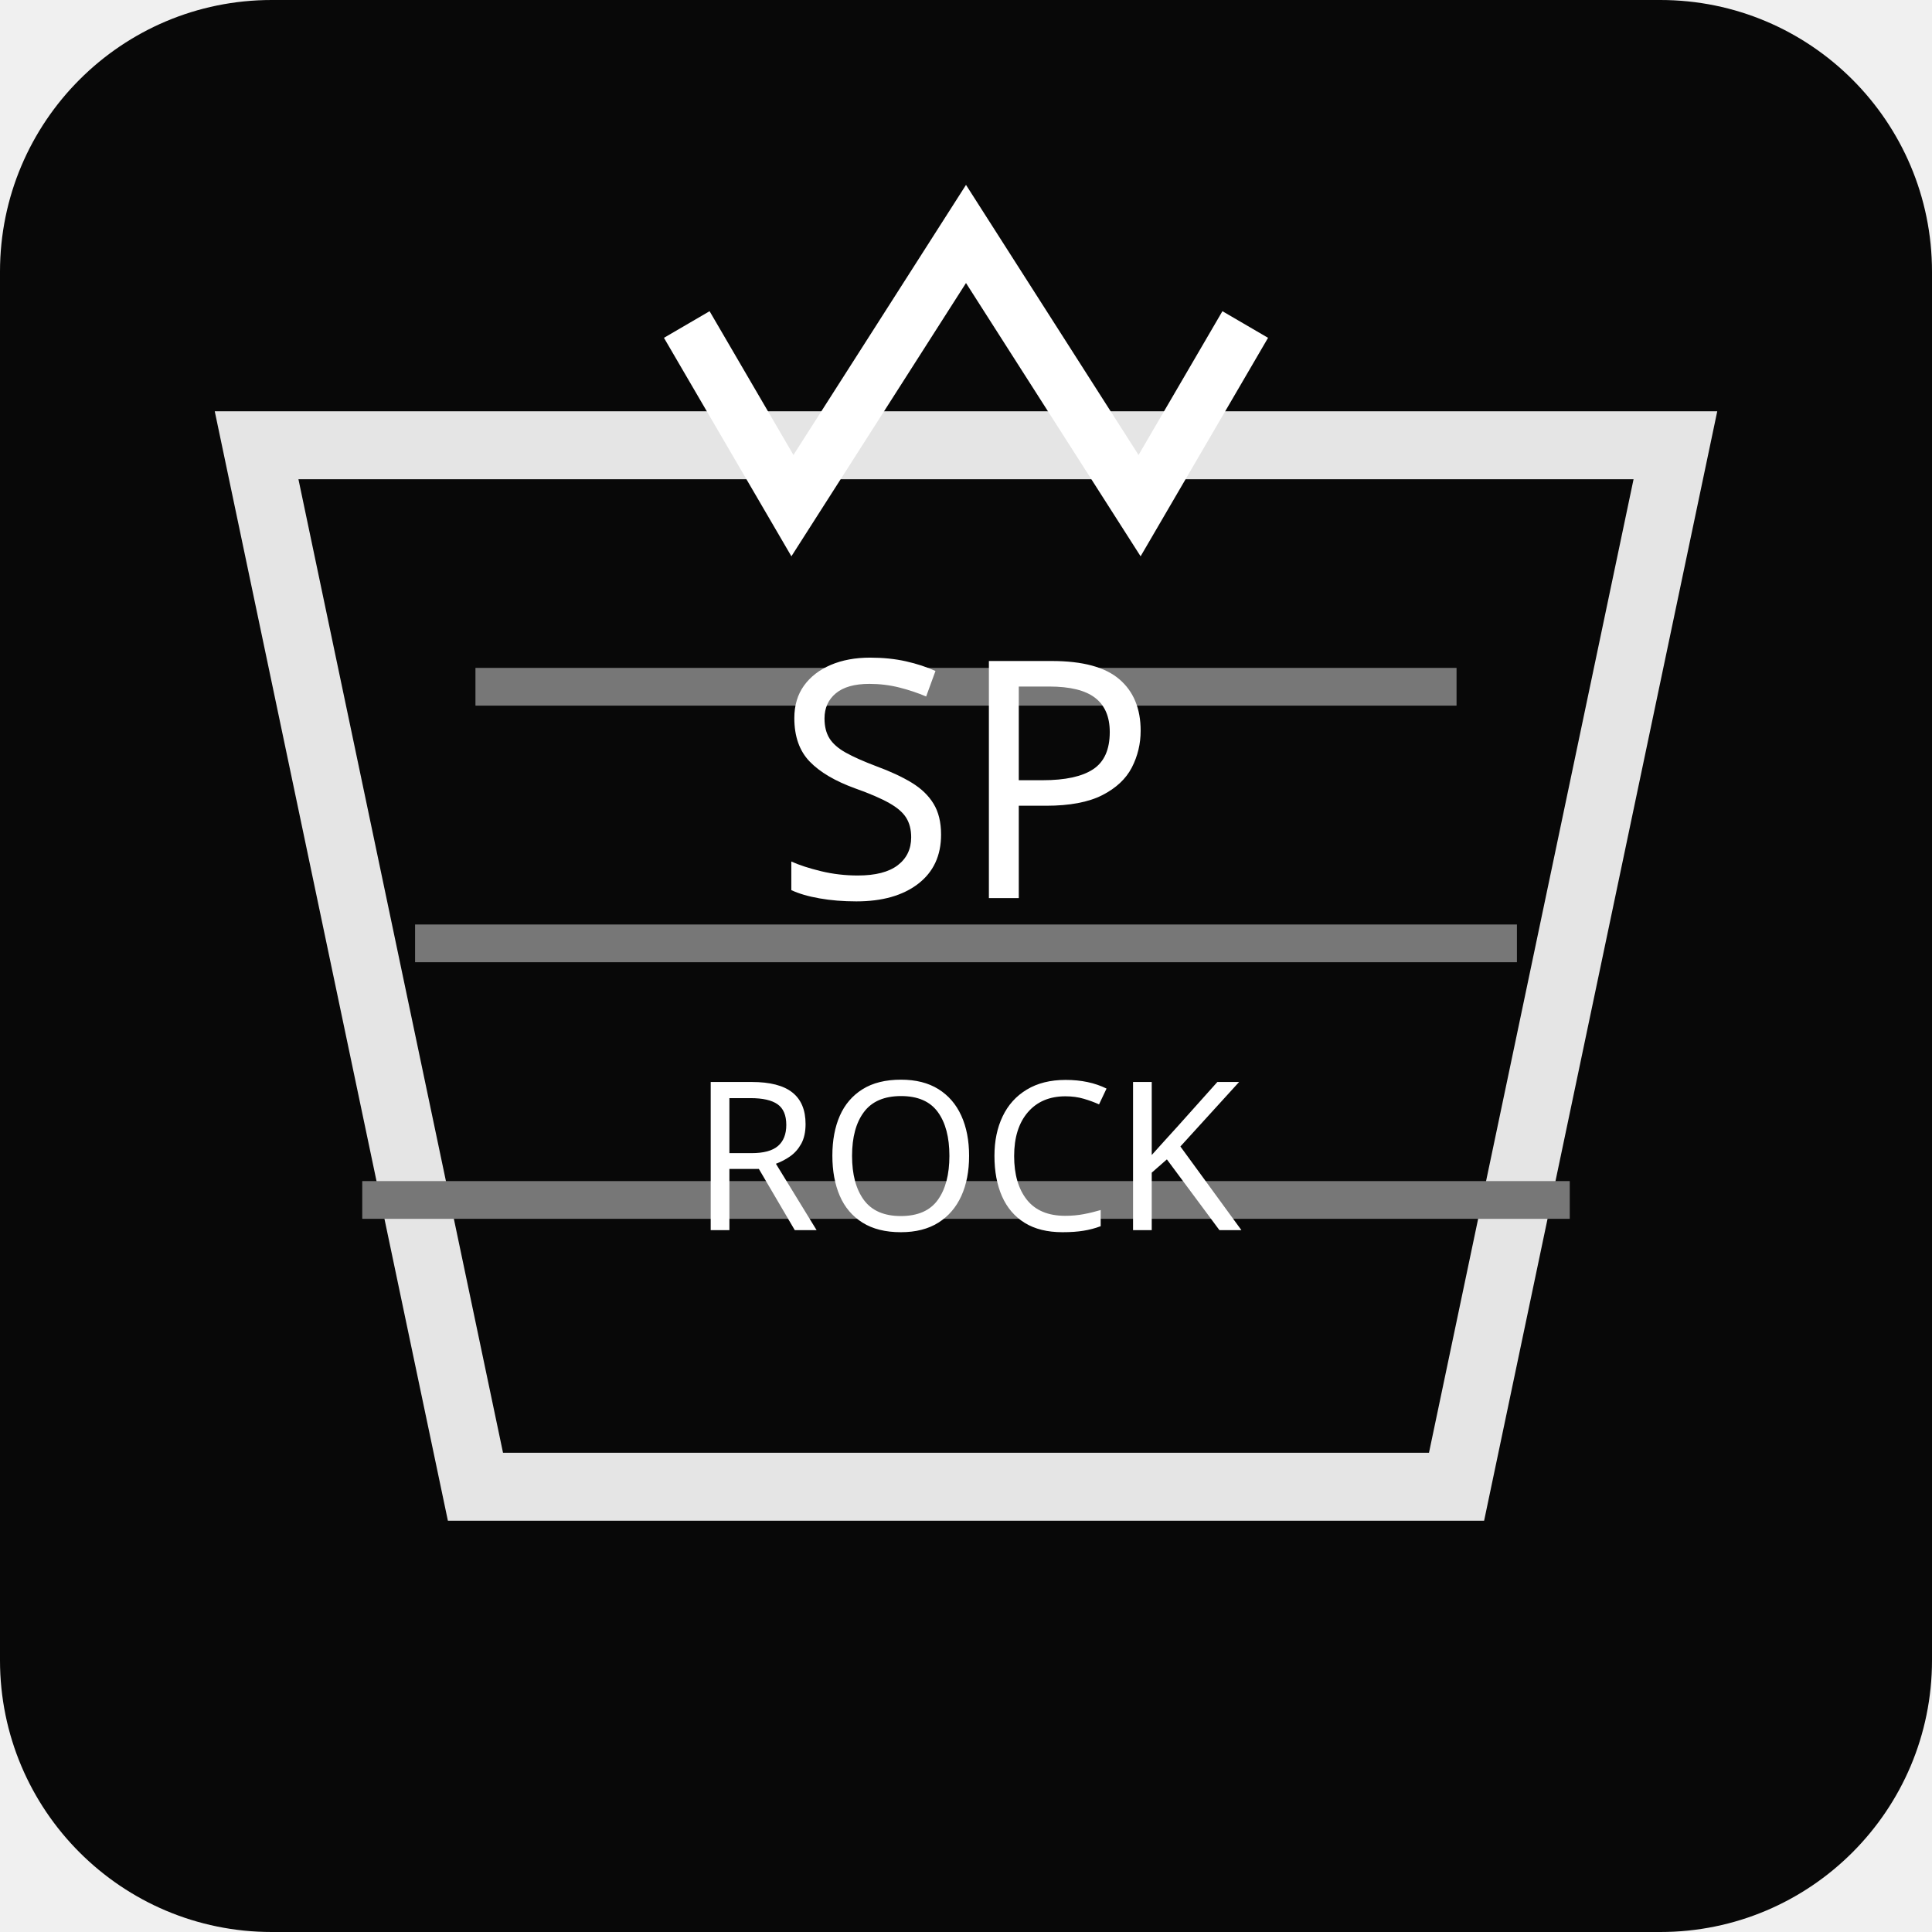
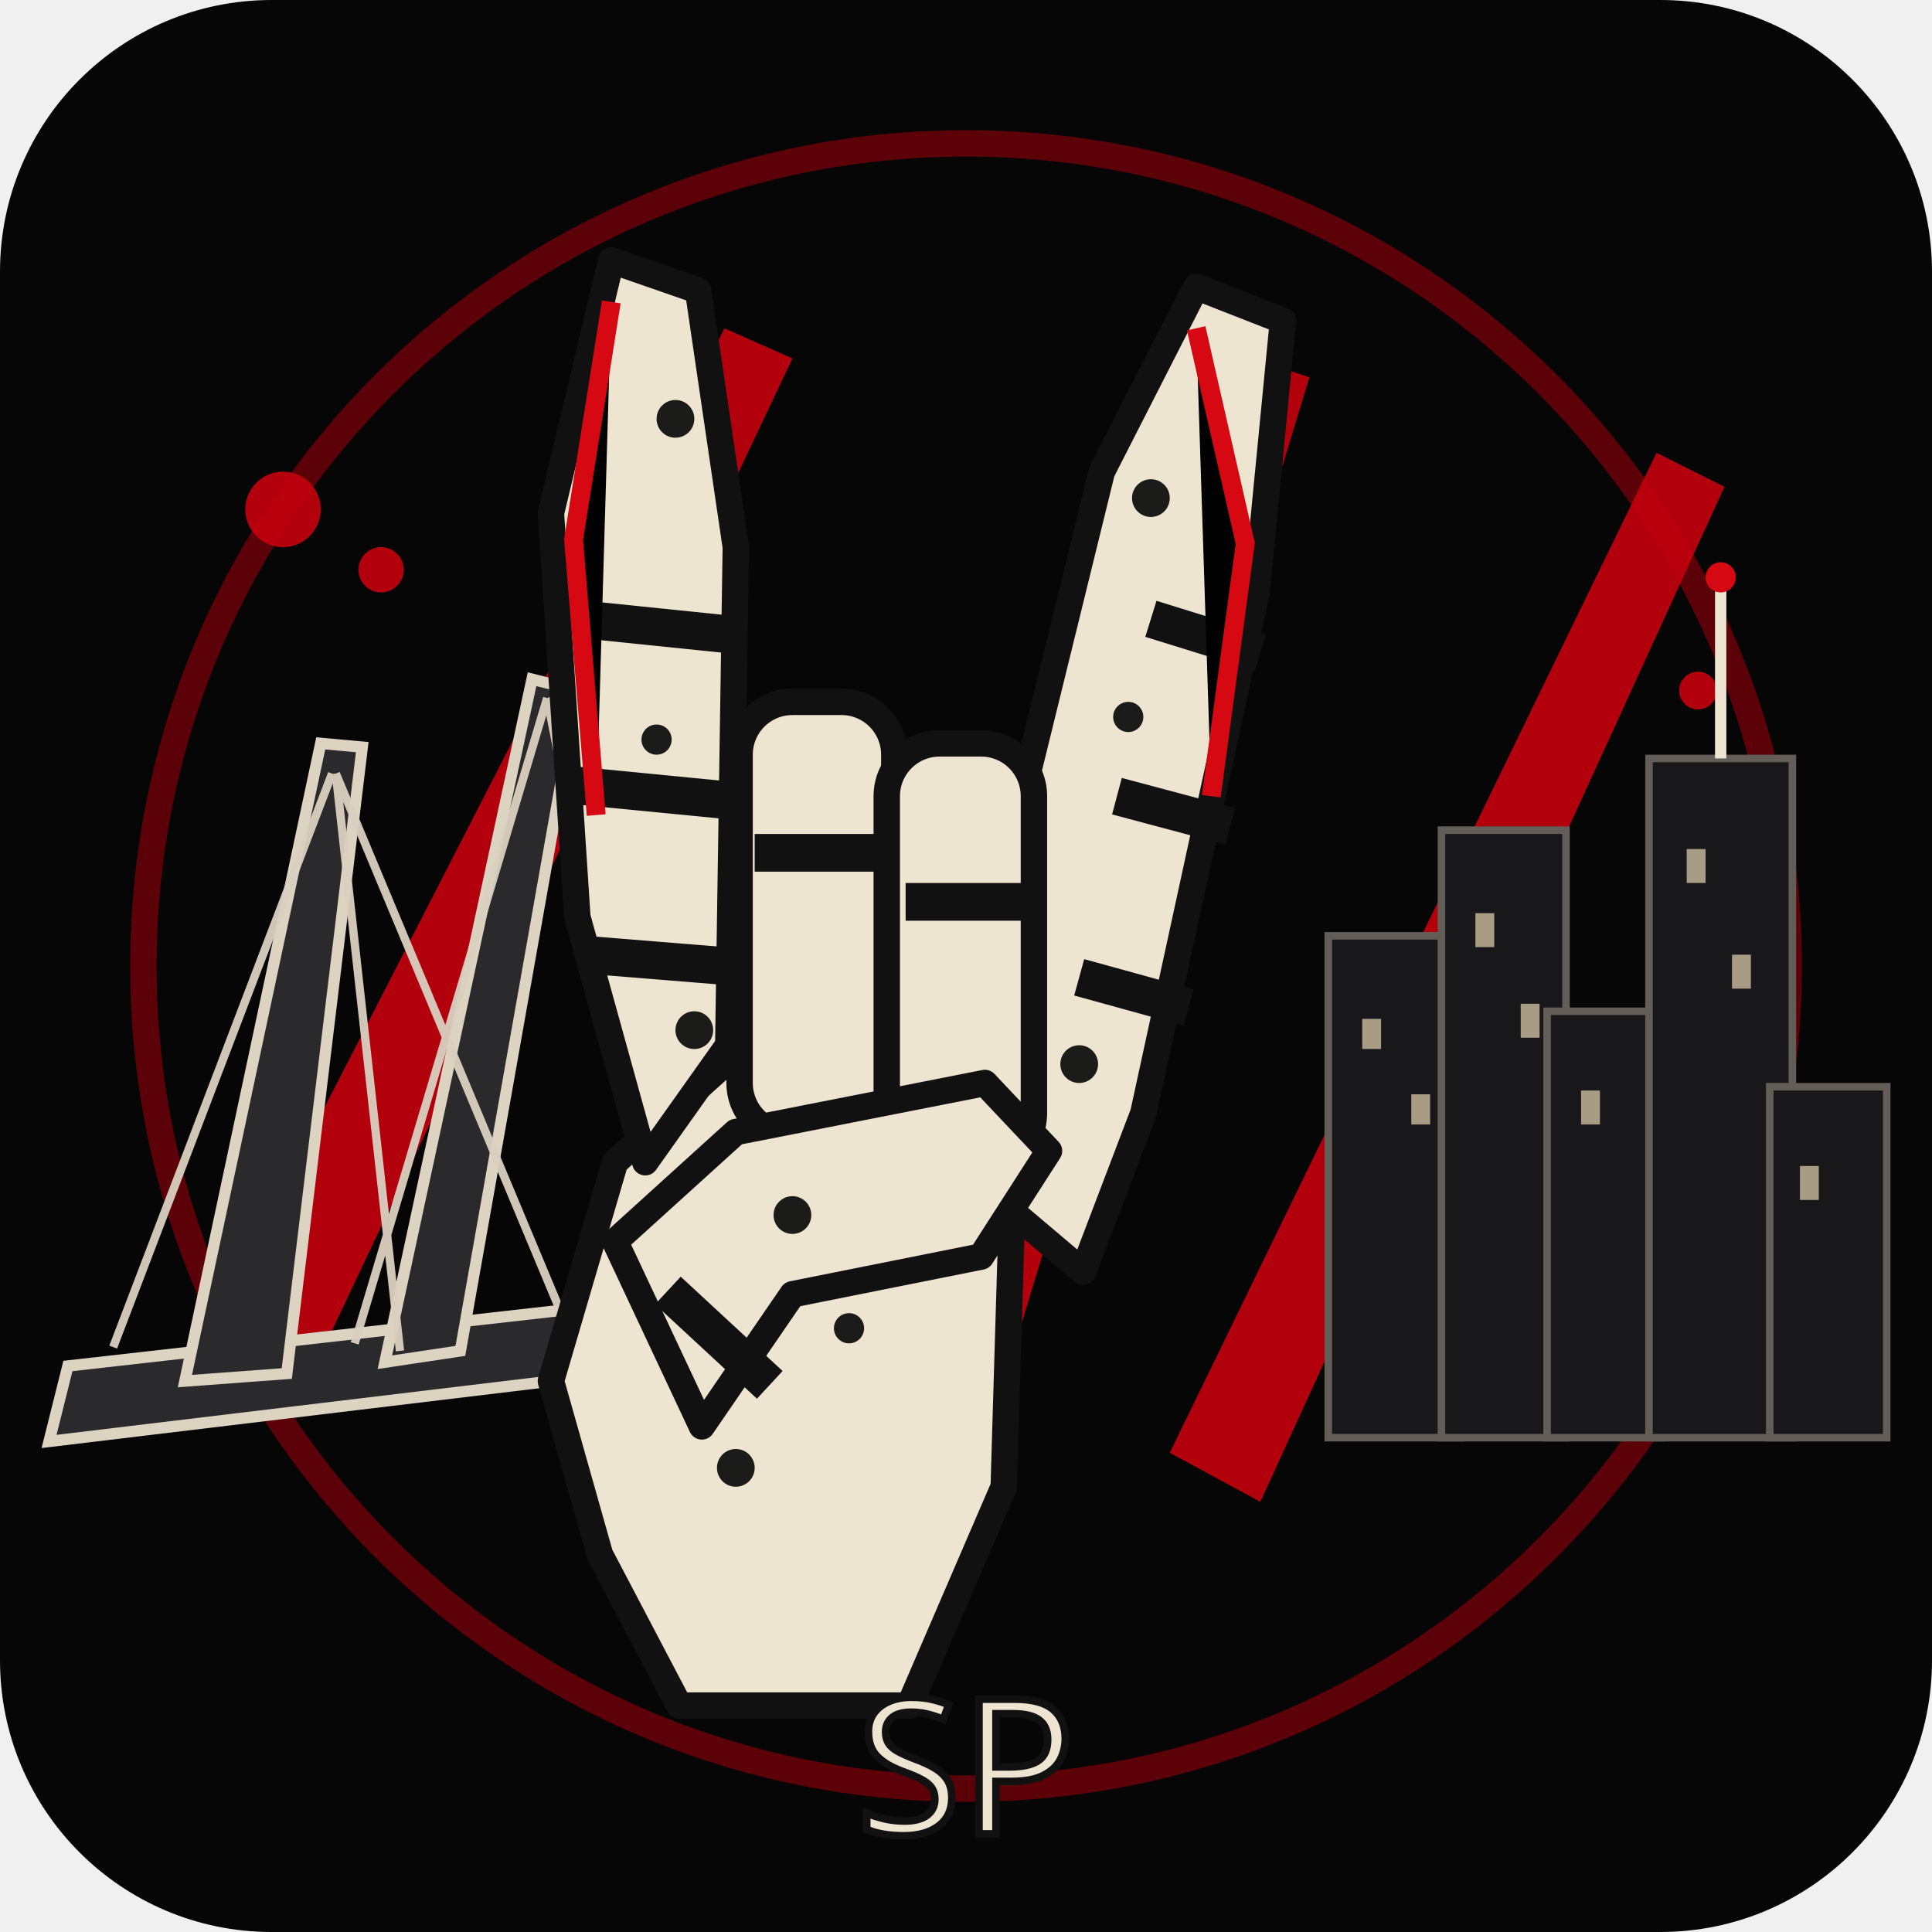
- <svg xmlns="http://www.w3.org/2000/svg" viewBox="0 0 512 512">
-   <rect width="512" height="512" rx="72" fill="#080808" />
-   <path d="M68 118h376L386 394H126z" fill="none" stroke="#e5e5e5" stroke-width="18" />
-   <path d="M126 182h260M110 250h292M96 318h320" stroke="#777" stroke-width="10" />
-   <text x="256" y="238" text-anchor="middle" font-family="Impact,Arial Black,sans-serif" font-size="88" fill="#fff">SP</text>
-   <text x="256" y="326" text-anchor="middle" font-family="Impact,Arial Black,sans-serif" font-size="55" fill="#fff">ROCK</text>
-   <path d="M182 86l28 48 46-72 46 72 28-48" fill="none" stroke="#fff" stroke-width="14" />
+ <svg xmlns="http://www.w3.org/2000/svg" viewBox="0 0 512 512" role="img" aria-label="São Paulo Rock Trip — devil horns, ponte e skyline">
+   <rect width="512" height="512" rx="72" fill="#060607" />
+   <circle cx="256" cy="256" r="218" fill="none" stroke="#760008" stroke-width="7" opacity=".78" />
+   <g fill="#c4000d" opacity=".9">
+     <path d="M58 348L192 87l18 8L84 361z" />
+     <path d="M231 378L326 93l21 7-87 286z" />
+     <path d="M310 385L439 120l18 9-123 269z" />
+     <circle cx="75" cy="135" r="10" />
+     <circle cx="101" cy="151" r="6" />
+     <circle cx="433" cy="157" r="9" />
+     <circle cx="450" cy="183" r="5" />
+     <circle cx="91" cy="203" r="5" />
+   </g>
+   <g stroke="#ddd3c1" stroke-width="3" fill="#2a2a2d">
+     <path d="M18 362l195-22 8 17L13 382z" />
+     <path d="M49 366l36-169 11 1-20 166z" />
+     <path d="M102 361l39-181 12 3-31 175z" />
+   </g>
+   <g stroke="#d9d0bf" stroke-width="2.2" opacity=".95">
+     <path d="M88 205L30 357M89 205l17 153M89 205l61 146M145 185L94 356M145 185l31 159M145 185l62 151" />
+   </g>
+   <g fill="#18181b" stroke="#625d56" stroke-width="2">
+     <rect x="352" y="248" width="35" height="133" />
+     <rect x="382" y="220" width="33" height="161" />
+     <rect x="410" y="268" width="30" height="113" />
+     <rect x="437" y="201" width="38" height="180" />
+     <rect x="469" y="288" width="31" height="93" />
+   </g>
+   <g fill="#d8caa7" opacity=".75">
+     <path d="M361 270h5v8h-5zM374 290h5v8h-5zM391 242h5v9h-5zM403 266h5v9h-5zM419 289h5v9h-5zM447 225h5v9h-5zM459 253h5v9h-5zM477 309h5v9h-5z" />
+   </g>
+   <path d="M456 201v-45" stroke="#eee5d0" stroke-width="3" />
+   <circle cx="456" cy="153" r="4" fill="#d60812" />
+   <g fill="#eee5d0" stroke="#111" stroke-width="7" stroke-linejoin="round">
+     <path d="M159 412l-13-46 17-58 30-27 32-3 28 20 15 29-2 67-25 58h-61z" />
+     <path d="M171 308l-18-65-7-107 16-67 23 8 10 68-2 132z" />
+     <path d="M248 304l15-61 29-118 25-49 23 9-7 72-30 138-16 42z" />
+     <rect x="196" y="186" width="41" height="115" rx="14" />
+     <rect x="235" y="197" width="39" height="112" rx="14" />
+     <path d="M163 329l32-29 66-13 17 18-18 28-50 10-24 35z" />
+   </g>
+   <g stroke="#111" stroke-width="10">
+     <path d="M153 164l39 4M151 208l41 4M155 253l37 3M305 164l29 9M296 211l30 8M286 259l29 8" />
+     <path d="M200 226h36M240 239h33M177 342l27 25" />
+   </g>
+   <g stroke="#d60812" stroke-width="5">
+     <path d="M162 80l-10 63 6 73" />
+     <path d="M317 87l13 57-9 67" />
+   </g>
+   <g fill="#111" opacity=".95">
+     <circle cx="179" cy="111" r="5" />
+     <circle cx="174" cy="196" r="4" />
+     <circle cx="184" cy="273" r="5" />
+     <circle cx="305" cy="132" r="5" />
+     <circle cx="299" cy="190" r="4" />
+     <circle cx="286" cy="282" r="5" />
+     <circle cx="210" cy="322" r="5" />
+     <circle cx="225" cy="352" r="4" />
+     <circle cx="195" cy="389" r="5" />
+   </g>
+   <text x="256" y="486" text-anchor="middle" font-family="Arial Black,Impact,sans-serif" font-size="50" fill="#eee5d0" stroke="#111" stroke-width="2">SP</text>
</svg>
